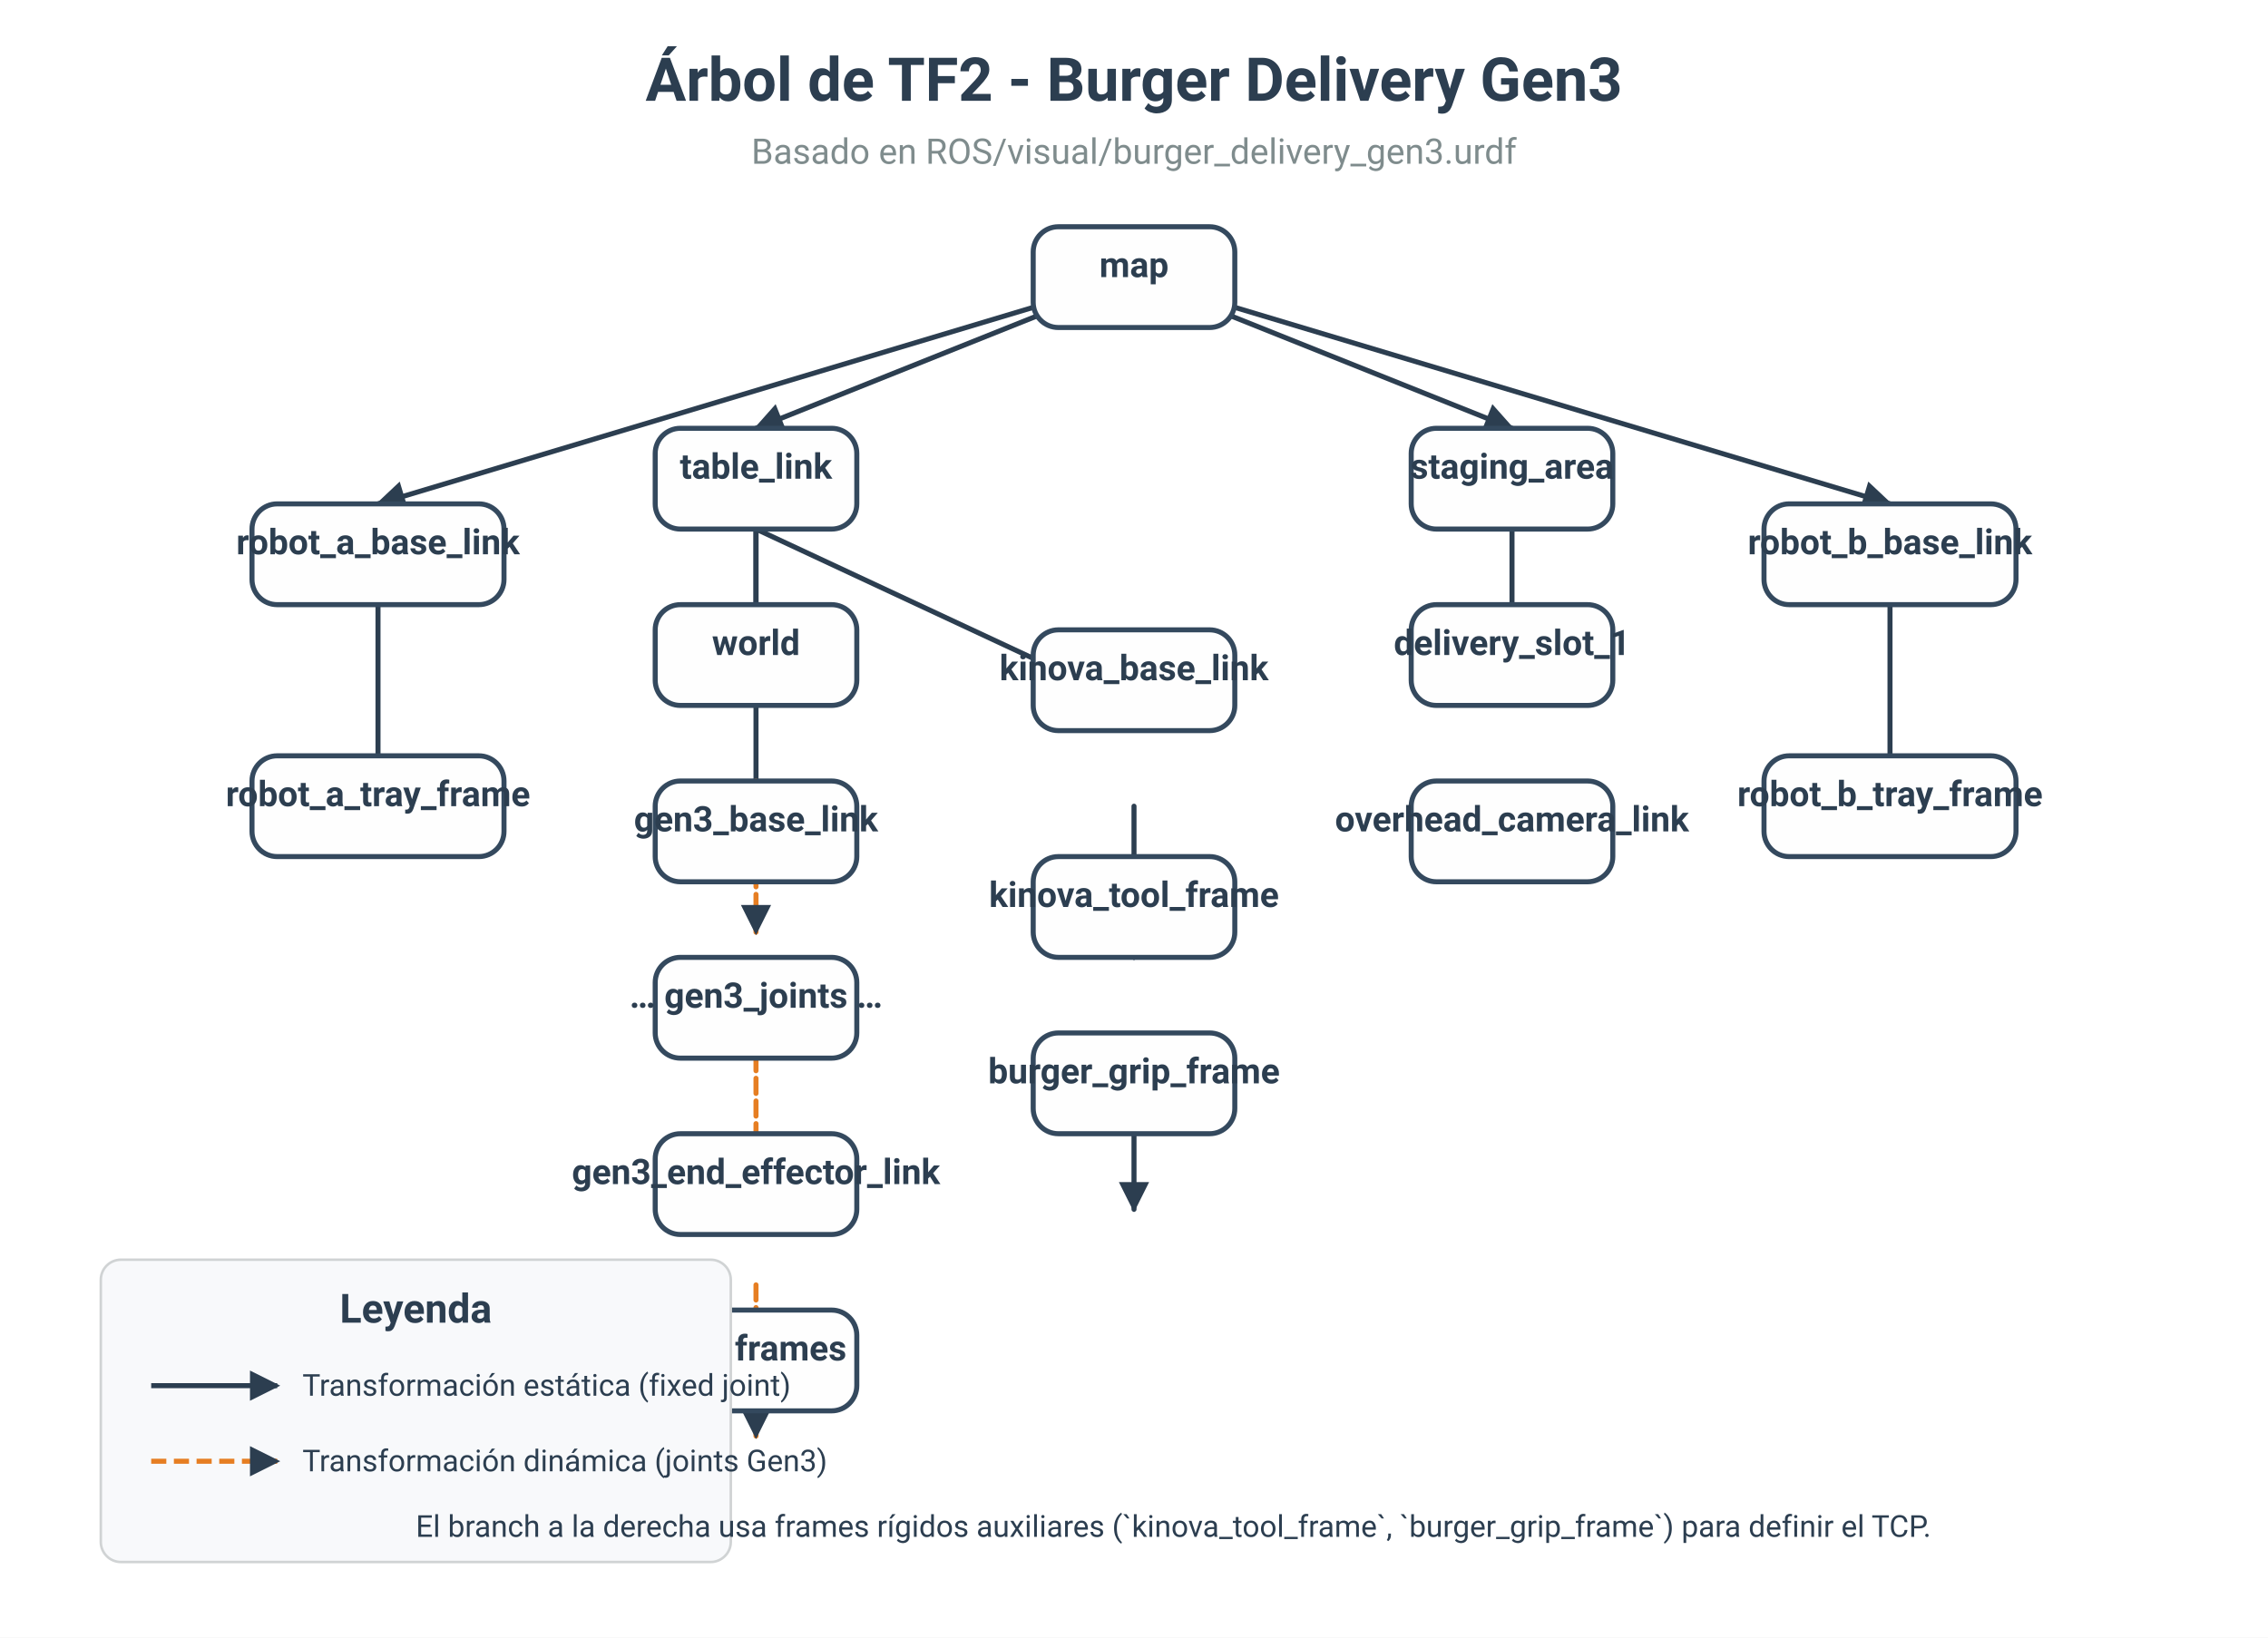
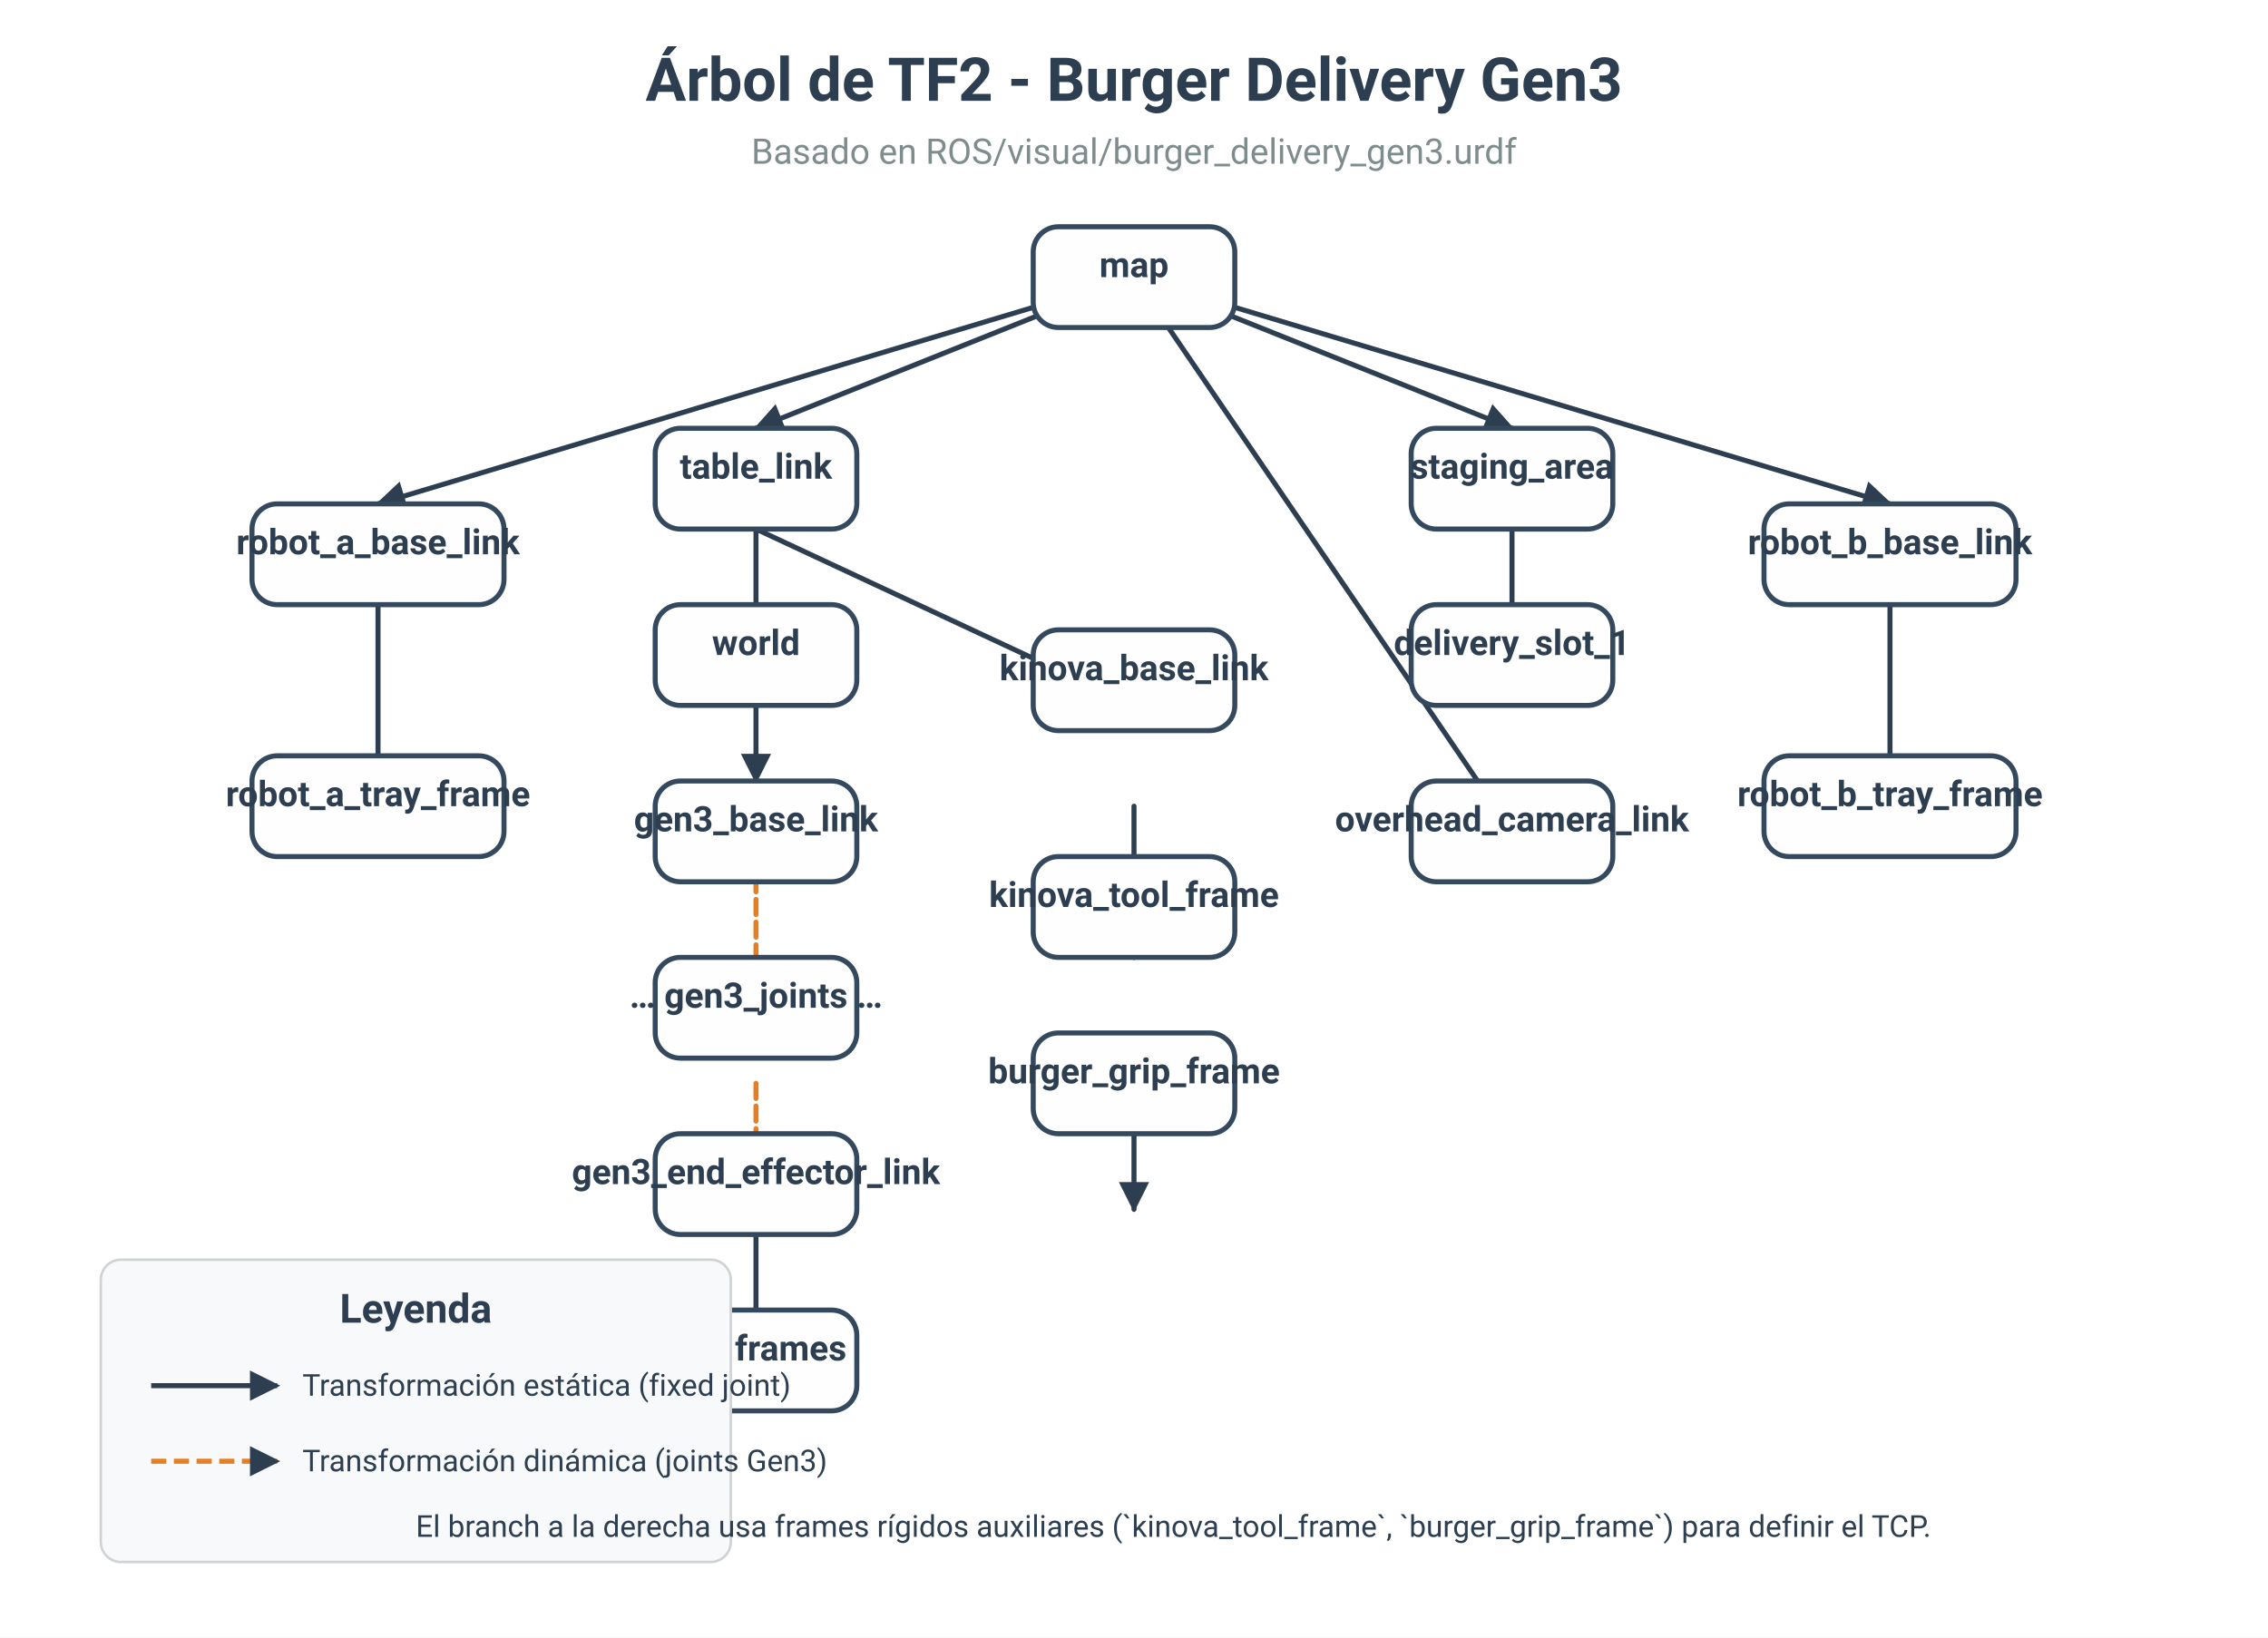
<svg xmlns="http://www.w3.org/2000/svg" width="900" height="650" viewBox="0 0 900 650" font-family="Roboto, sans-serif">
  <defs>
    <style>
      .node { fill: #fefefe; stroke: #34495e; stroke-width: 2; rx: 10; ry: 10; }
      .node-text { font-size: 14px; fill: #2c3e50; font-weight: 600; text-anchor: middle; alignment-baseline: middle; }
      .static-edge { stroke: #2c3e50; stroke-width: 2; marker-end: url(#arrow); }
      .dynamic-edge { stroke: #e67e22; stroke-width: 2; stroke-dasharray: 6 3; marker-end: url(#arrow); }
      .legend-text { font-size: 12px; fill: #2c3e50; }
    </style>
    <marker id="arrow" viewBox="0 0 10 10" refX="9" refY="5" markerWidth="6" markerHeight="6" orient="auto">
      <path d="M 0 0 L 10 5 L 0 10 z" fill="#2c3e50" />
    </marker>
  </defs>
  <rect x="0" y="0" width="900" height="650" fill="white" />
  <text x="450" y="40" font-size="24" font-weight="bold" text-anchor="middle" fill="#2c3e50">
    Árbol de TF2 - Burger Delivery Gen3
  </text>
  <text x="450" y="65" font-size="14" text-anchor="middle" fill="#7f8c8d">
    Basado en ROS/visual/burger_delivery_gen3.urdf
  </text>
  <g stroke-linecap="round" fill="none">
    <line x1="450" y1="110" x2="300" y2="170" class="static-edge" />
    <line x1="300" y1="210" x2="300" y2="270" class="static-edge" />
    <line x1="300" y1="210" x2="450" y2="280" class="static-edge" />
    <line x1="450" y1="320" x2="450" y2="380" class="static-edge" />
    <line x1="450" y1="420" x2="450" y2="480" class="static-edge" />
    <line x1="450" y1="110" x2="600" y2="170" class="static-edge" />
    <line x1="600" y1="210" x2="600" y2="270" class="static-edge" />
    <line x1="450" y1="110" x2="150" y2="200" class="static-edge" />
    <line x1="150" y1="240" x2="150" y2="320" class="static-edge" />
    <line x1="450" y1="110" x2="750" y2="200" class="static-edge" />
    <line x1="750" y1="240" x2="750" y2="320" class="static-edge" />
-     <line x1="300" y1="210" x2="300" y2="350" class="static-edge" />
+     <line x1="300" y1="260" x2="300" y2="310" class="static-edge" />
+     <line x1="300" y1="490" x2="300" y2="530" class="static-edge" />
+     <line x1="450" y1="110" x2="600" y2="330" class="static-edge" />
  </g>
  <g stroke-linecap="round" fill="none">
-     <line x1="300" y1="310" x2="300" y2="370" class="dynamic-edge" />
-     <line x1="300" y1="410" x2="300" y2="470" class="dynamic-edge" />
-     <line x1="300" y1="510" x2="300" y2="570" class="dynamic-edge" />
+     <line x1="300" y1="330" x2="300" y2="410" class="dynamic-edge" />
+     <line x1="300" y1="430" x2="300" y2="490" class="dynamic-edge" />
  </g>
  <g text-anchor="middle">
    <rect class="node" x="410" y="90" width="80" height="40" />
    <text class="node-text" x="450" y="110">map</text>
    <rect class="node" x="260" y="170" width="80" height="40" />
    <text class="node-text" x="300" y="190">table_link</text>
    <rect class="node" x="260" y="240" width="80" height="40" />
    <text class="node-text" x="300" y="260">world</text>
    <rect class="node" x="260" y="310" width="80" height="40" />
    <text class="node-text" x="300" y="330">gen3_base_link</text>
    <rect class="node" x="260" y="380" width="80" height="40" />
    <text class="node-text" x="300" y="400">… gen3_joints …</text>
    <rect class="node" x="260" y="450" width="80" height="40" />
    <text class="node-text" x="300" y="470">gen3_end_effector_link</text>
    <rect class="node" x="260" y="520" width="80" height="40" />
    <text class="node-text" x="300" y="540">tool frames</text>
    <rect class="node" x="410" y="250" width="80" height="40" />
    <text class="node-text" x="450" y="270">kinova_base_link</text>
    <rect class="node" x="410" y="340" width="80" height="40" />
    <text class="node-text" x="450" y="360">kinova_tool_frame</text>
    <rect class="node" x="410" y="410" width="80" height="40" />
    <text class="node-text" x="450" y="430">burger_grip_frame</text>
    <rect class="node" x="560" y="170" width="80" height="40" />
    <text class="node-text" x="600" y="190">staging_area</text>
    <rect class="node" x="560" y="240" width="80" height="40" />
    <text class="node-text" x="600" y="260">delivery_slot_1</text>
    <rect class="node" x="700" y="200" width="100" height="40" />
    <text class="node-text" x="750" y="220">robot_b_base_link</text>
    <rect class="node" x="700" y="300" width="100" height="40" />
    <text class="node-text" x="750" y="320">robot_b_tray_frame</text>
    <rect class="node" x="100" y="200" width="100" height="40" />
    <text class="node-text" x="150" y="220">robot_a_base_link</text>
    <rect class="node" x="100" y="300" width="100" height="40" />
    <text class="node-text" x="150" y="320">robot_a_tray_frame</text>
    <rect class="node" x="560" y="310" width="80" height="40" />
    <text class="node-text" x="600" y="330">overhead_camera_link</text>
  </g>
  <g transform="translate(40, 500)">
    <rect x="0" y="0" width="250" height="120" fill="#f8f9fb" stroke="#d0d3d4" rx="8" />
    <text x="125" y="25" font-size="16" font-weight="bold" fill="#2c3e50" text-anchor="middle">Leyenda</text>
    <line x1="20" y1="50" x2="70" y2="50" class="static-edge" />
    <text class="legend-text" x="80" y="54">Transformación estática (fixed joint)</text>
    <line x1="20" y1="80" x2="70" y2="80" class="dynamic-edge" />
    <text class="legend-text" x="80" y="84">Transformación dinámica (joints Gen3)</text>
    <text class="legend-text" x="125" y="110">
      El branch a la derecha usa frames rígidos auxiliares (`kinova_tool_frame`, `burger_grip_frame`) para definir el TCP.
    </text>
  </g>
</svg>
